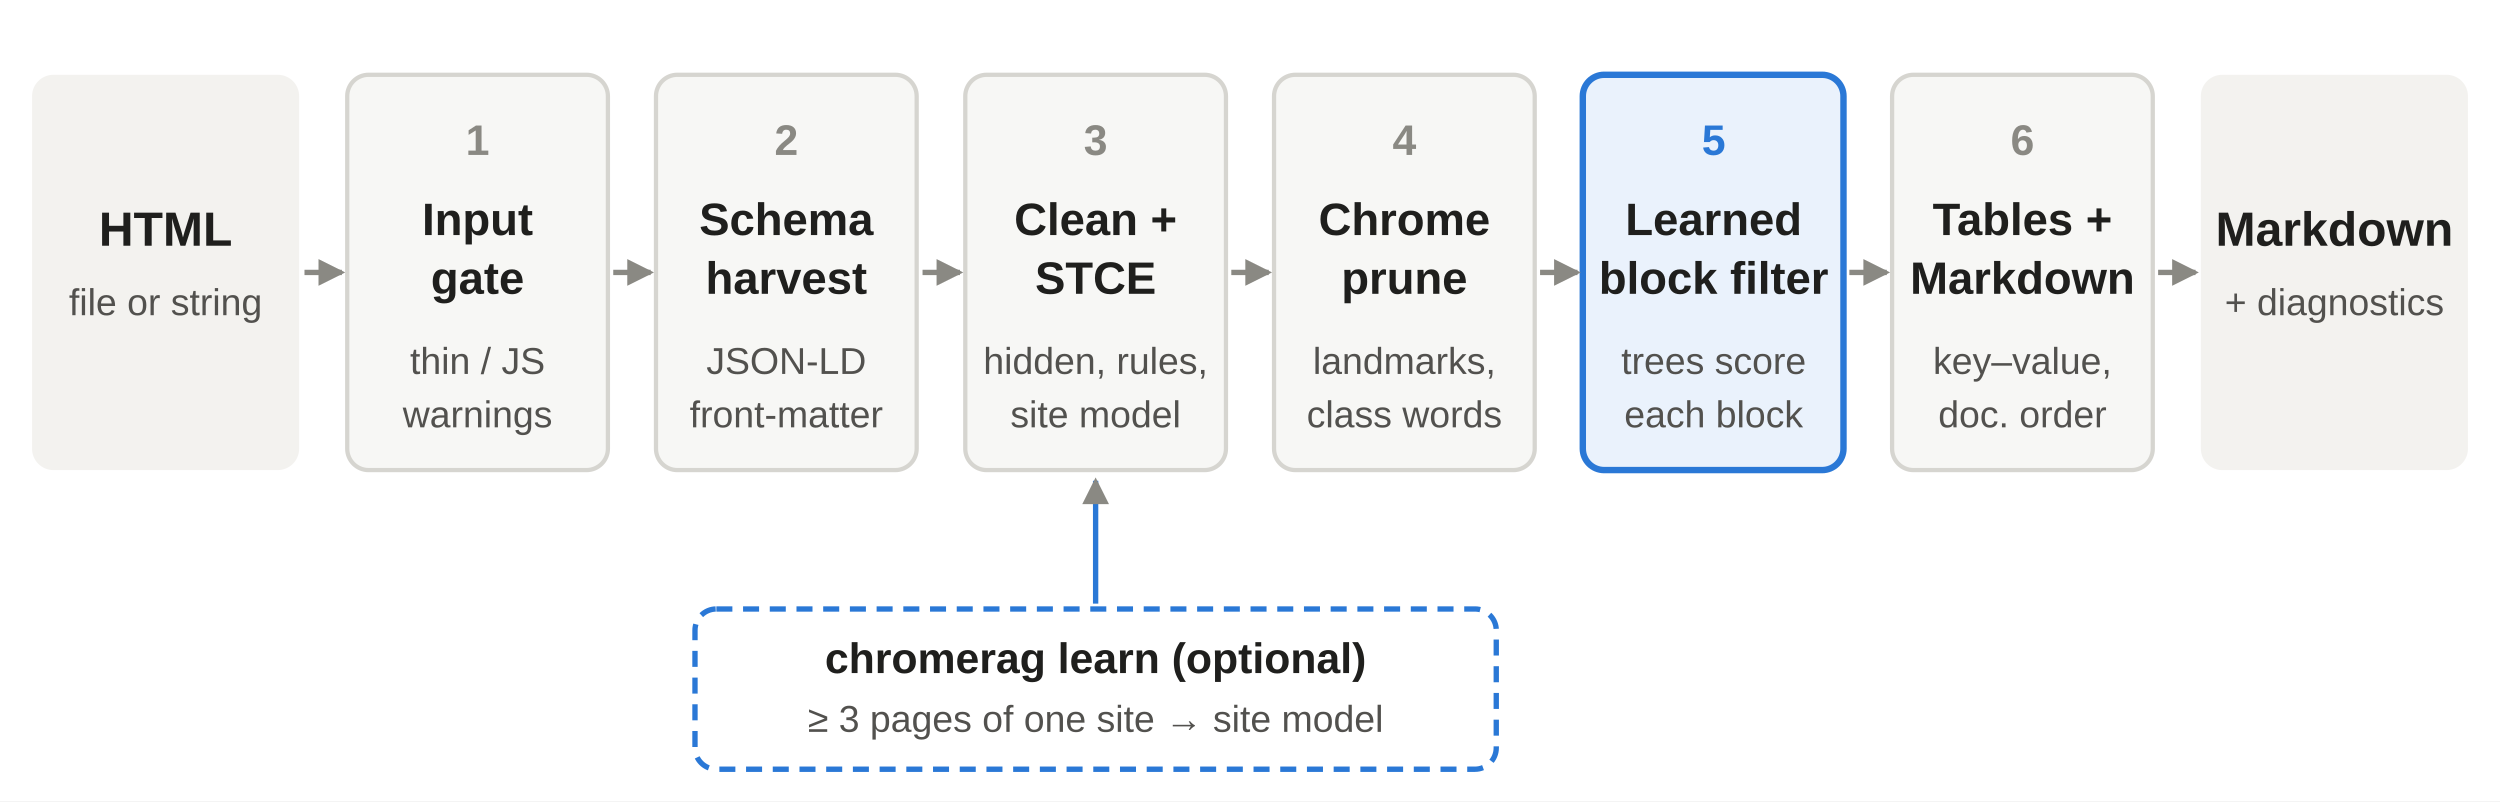
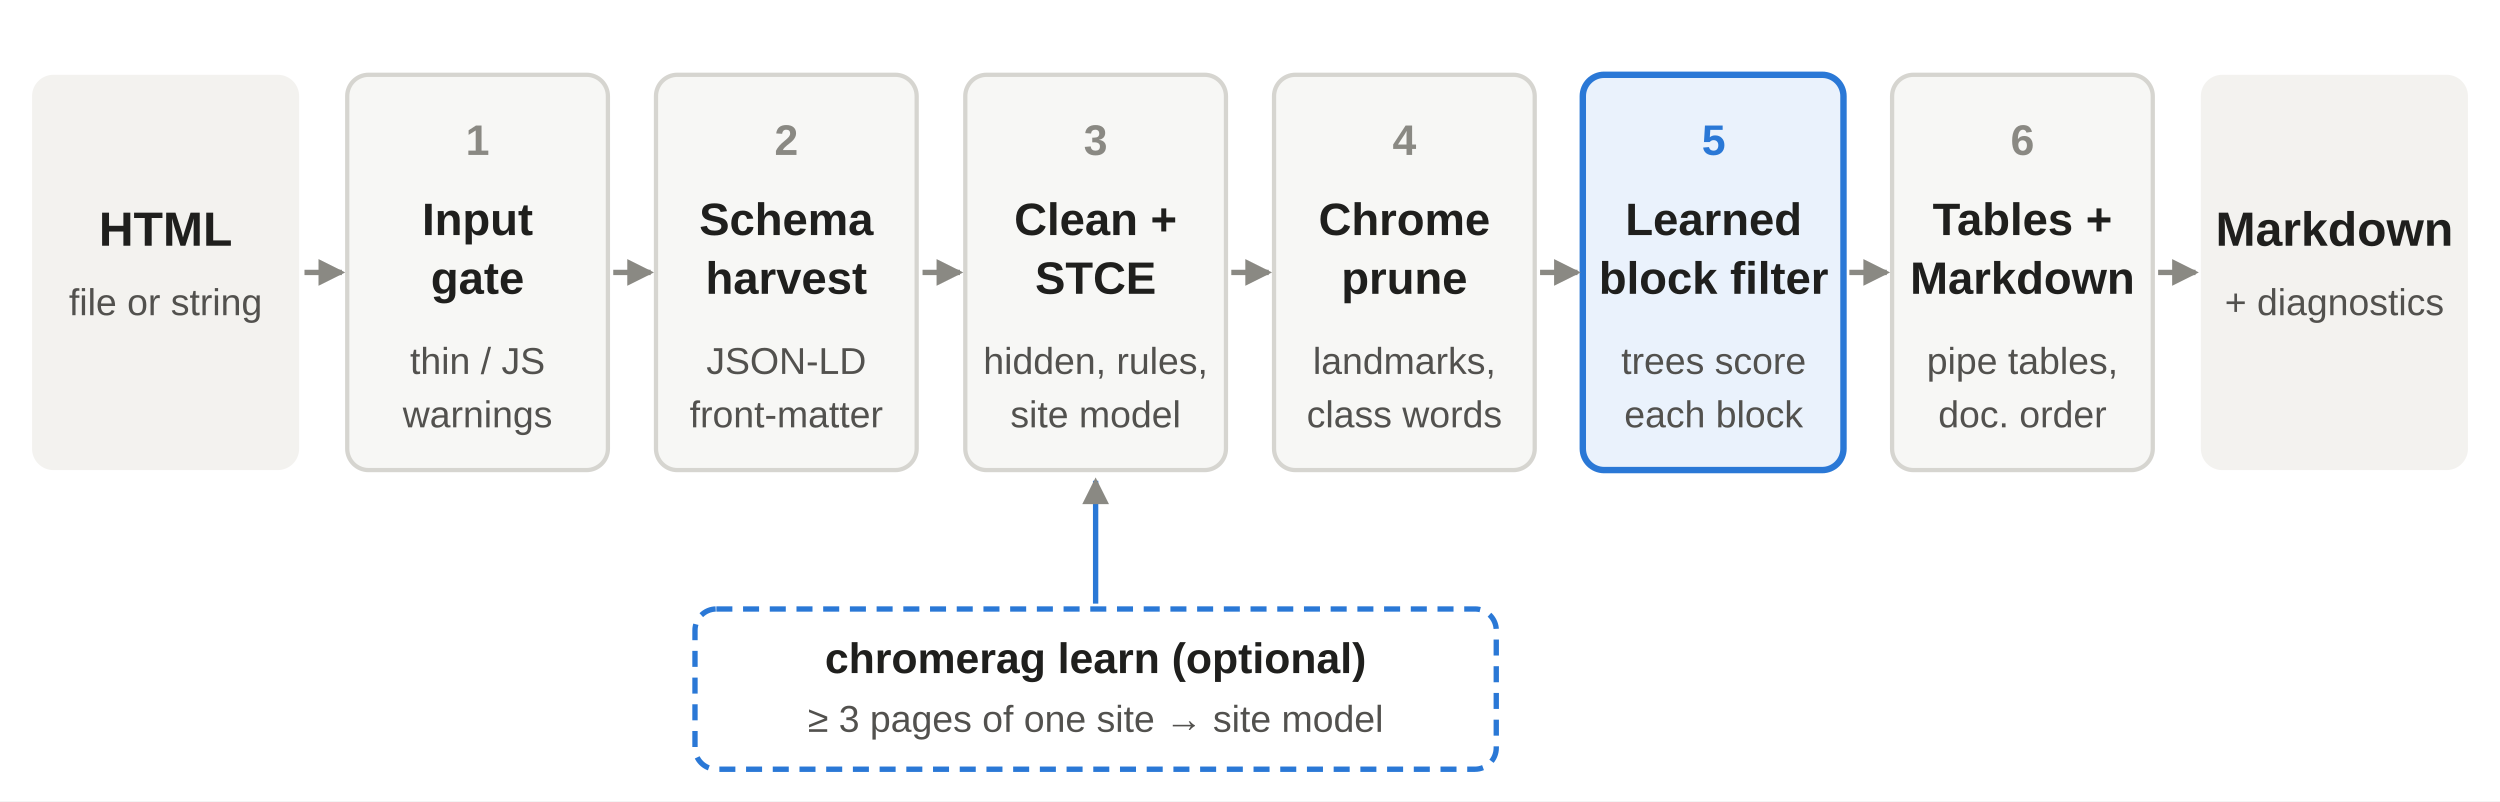
<svg xmlns="http://www.w3.org/2000/svg" width="468pt" height="150pt" viewBox="0 0 468 150" font-family="Arial, Helvetica, sans-serif">
  <rect width="468" height="150" fill="#ffffff" />
  <defs>
    <marker id="arr" viewBox="0 0 8 8" refX="7" refY="4" markerWidth="5" markerHeight="5" orient="auto-start-reverse">
      <path d="M0,0 L8,4 L0,8 z" fill="#8a8983" />
    </marker>
  </defs>
  <rect x="6" y="14" width="50" height="74" rx="4" fill="#f3f2ef" />
  <text x="31.0" y="46.0" font-size="9" text-anchor="middle" font-weight="bold" fill="#1f1f1d" dominant-baseline="auto">HTML</text>
  <text x="31.0" y="59.0" font-size="7" text-anchor="middle" font-weight="normal" fill="#52514e" dominant-baseline="auto">file or string</text>
  <rect x="65.0" y="14" width="48.8" height="74" rx="4" fill="#f7f7f5" stroke="#d6d5d0" stroke-width="0.8" />
  <text x="89.4" y="29.0" font-size="8" text-anchor="middle" font-weight="bold" fill="#8a8983" dominant-baseline="auto">1</text>
  <text x="89.4" y="44.0" font-size="8.5" text-anchor="middle" font-weight="bold" fill="#1f1f1d" dominant-baseline="auto">Input</text>
  <text x="89.4" y="55.0" font-size="8.5" text-anchor="middle" font-weight="bold" fill="#1f1f1d" dominant-baseline="auto">gate</text>
  <text x="89.4" y="70.0" font-size="7" text-anchor="middle" font-weight="normal" fill="#52514e" dominant-baseline="auto">thin / JS</text>
  <text x="89.4" y="80.0" font-size="7" text-anchor="middle" font-weight="normal" fill="#52514e" dominant-baseline="auto">warnings</text>
  <line x1="57.0" y1="51.0" x2="64.0" y2="51.0" stroke="#8a8983" stroke-width="1" marker-end="url(#arr)" />
  <rect x="122.8" y="14" width="48.8" height="74" rx="4" fill="#f7f7f5" stroke="#d6d5d0" stroke-width="0.8" />
  <text x="147.2" y="29.0" font-size="8" text-anchor="middle" font-weight="bold" fill="#8a8983" dominant-baseline="auto">2</text>
  <text x="147.2" y="44.0" font-size="8.5" text-anchor="middle" font-weight="bold" fill="#1f1f1d" dominant-baseline="auto">Schema</text>
  <text x="147.2" y="55.0" font-size="8.5" text-anchor="middle" font-weight="bold" fill="#1f1f1d" dominant-baseline="auto">harvest</text>
  <text x="147.2" y="70.0" font-size="7" text-anchor="middle" font-weight="normal" fill="#52514e" dominant-baseline="auto">JSON-LD</text>
  <text x="147.2" y="80.0" font-size="7" text-anchor="middle" font-weight="normal" fill="#52514e" dominant-baseline="auto">front-matter</text>
  <line x1="114.8" y1="51.0" x2="121.8" y2="51.0" stroke="#8a8983" stroke-width="1" marker-end="url(#arr)" />
  <rect x="180.7" y="14" width="48.8" height="74" rx="4" fill="#f7f7f5" stroke="#d6d5d0" stroke-width="0.8" />
  <text x="205.1" y="29.0" font-size="8" text-anchor="middle" font-weight="bold" fill="#8a8983" dominant-baseline="auto">3</text>
  <text x="205.1" y="44.0" font-size="8.5" text-anchor="middle" font-weight="bold" fill="#1f1f1d" dominant-baseline="auto">Clean +</text>
  <text x="205.1" y="55.0" font-size="8.5" text-anchor="middle" font-weight="bold" fill="#1f1f1d" dominant-baseline="auto">STCE</text>
  <text x="205.1" y="70.0" font-size="7" text-anchor="middle" font-weight="normal" fill="#52514e" dominant-baseline="auto">hidden, rules,</text>
  <text x="205.1" y="80.0" font-size="7" text-anchor="middle" font-weight="normal" fill="#52514e" dominant-baseline="auto">site model</text>
  <line x1="172.7" y1="51.0" x2="179.7" y2="51.0" stroke="#8a8983" stroke-width="1" marker-end="url(#arr)" />
  <rect x="238.5" y="14" width="48.8" height="74" rx="4" fill="#f7f7f5" stroke="#d6d5d0" stroke-width="0.8" />
  <text x="262.9" y="29.0" font-size="8" text-anchor="middle" font-weight="bold" fill="#8a8983" dominant-baseline="auto">4</text>
  <text x="262.9" y="44.0" font-size="8.5" text-anchor="middle" font-weight="bold" fill="#1f1f1d" dominant-baseline="auto">Chrome</text>
  <text x="262.9" y="55.0" font-size="8.5" text-anchor="middle" font-weight="bold" fill="#1f1f1d" dominant-baseline="auto">prune</text>
  <text x="262.9" y="70.0" font-size="7" text-anchor="middle" font-weight="normal" fill="#52514e" dominant-baseline="auto">landmarks,</text>
  <text x="262.9" y="80.0" font-size="7" text-anchor="middle" font-weight="normal" fill="#52514e" dominant-baseline="auto">class words</text>
  <line x1="230.5" y1="51.0" x2="237.5" y2="51.0" stroke="#8a8983" stroke-width="1" marker-end="url(#arr)" />
  <rect x="296.3" y="14" width="48.8" height="74" rx="4" fill="#eaf2fc" stroke="#2a78d6" stroke-width="1.2" />
  <text x="320.8" y="29.0" font-size="8" text-anchor="middle" font-weight="bold" fill="#2a78d6" dominant-baseline="auto">5</text>
  <text x="320.8" y="44.0" font-size="8.5" text-anchor="middle" font-weight="bold" fill="#1f1f1d" dominant-baseline="auto">Learned</text>
  <text x="320.8" y="55.0" font-size="8.5" text-anchor="middle" font-weight="bold" fill="#1f1f1d" dominant-baseline="auto">block filter</text>
  <text x="320.8" y="70.0" font-size="7" text-anchor="middle" font-weight="normal" fill="#52514e" dominant-baseline="auto">trees score</text>
  <text x="320.8" y="80.0" font-size="7" text-anchor="middle" font-weight="normal" fill="#52514e" dominant-baseline="auto">each block</text>
  <line x1="288.3" y1="51.0" x2="295.3" y2="51.0" stroke="#8a8983" stroke-width="1" marker-end="url(#arr)" />
  <rect x="354.2" y="14" width="48.8" height="74" rx="4" fill="#f7f7f5" stroke="#d6d5d0" stroke-width="0.8" />
  <text x="378.6" y="29.0" font-size="8" text-anchor="middle" font-weight="bold" fill="#8a8983" dominant-baseline="auto">6</text>
  <text x="378.6" y="44.0" font-size="8.5" text-anchor="middle" font-weight="bold" fill="#1f1f1d" dominant-baseline="auto">Tables +</text>
  <text x="378.6" y="55.0" font-size="8.5" text-anchor="middle" font-weight="bold" fill="#1f1f1d" dominant-baseline="auto">Markdown</text>
-   <text x="378.6" y="70.0" font-size="7" text-anchor="middle" font-weight="normal" fill="#52514e" dominant-baseline="auto">key–value,</text>
+   <text x="378.6" y="70.0" font-size="7" text-anchor="middle" font-weight="normal" fill="#52514e" dominant-baseline="auto">pipe tables,</text>
  <text x="378.6" y="80.0" font-size="7" text-anchor="middle" font-weight="normal" fill="#52514e" dominant-baseline="auto">doc. order</text>
  <line x1="346.2" y1="51.0" x2="353.2" y2="51.0" stroke="#8a8983" stroke-width="1" marker-end="url(#arr)" />
  <line x1="404.0" y1="51.0" x2="411.0" y2="51.0" stroke="#8a8983" stroke-width="1" marker-end="url(#arr)" />
  <rect x="412.0" y="14" width="50" height="74" rx="4" fill="#f3f2ef" />
  <text x="437.0" y="46.0" font-size="9" text-anchor="middle" font-weight="bold" fill="#1f1f1d" dominant-baseline="auto">Markdown</text>
  <text x="437.0" y="59.0" font-size="7" text-anchor="middle" font-weight="normal" fill="#52514e" dominant-baseline="auto">+ diagnostics</text>
  <rect x="130.1" y="114" width="150" height="30" rx="4" fill="#ffffff" stroke="#2a78d6" stroke-width="1" stroke-dasharray="3 2" />
  <text x="205.1" y="126.0" font-size="8" text-anchor="middle" font-weight="bold" fill="#1f1f1d" dominant-baseline="auto">chromerag learn (optional)</text>
  <text x="205.1" y="137.0" font-size="7" text-anchor="middle" font-weight="normal" fill="#52514e" dominant-baseline="auto">≥ 3 pages of one site → site model</text>
  <line x1="205.1" y1="113" x2="205.1" y2="90" stroke="#2a78d6" stroke-width="1" marker-end="url(#arr)" />
</svg>
